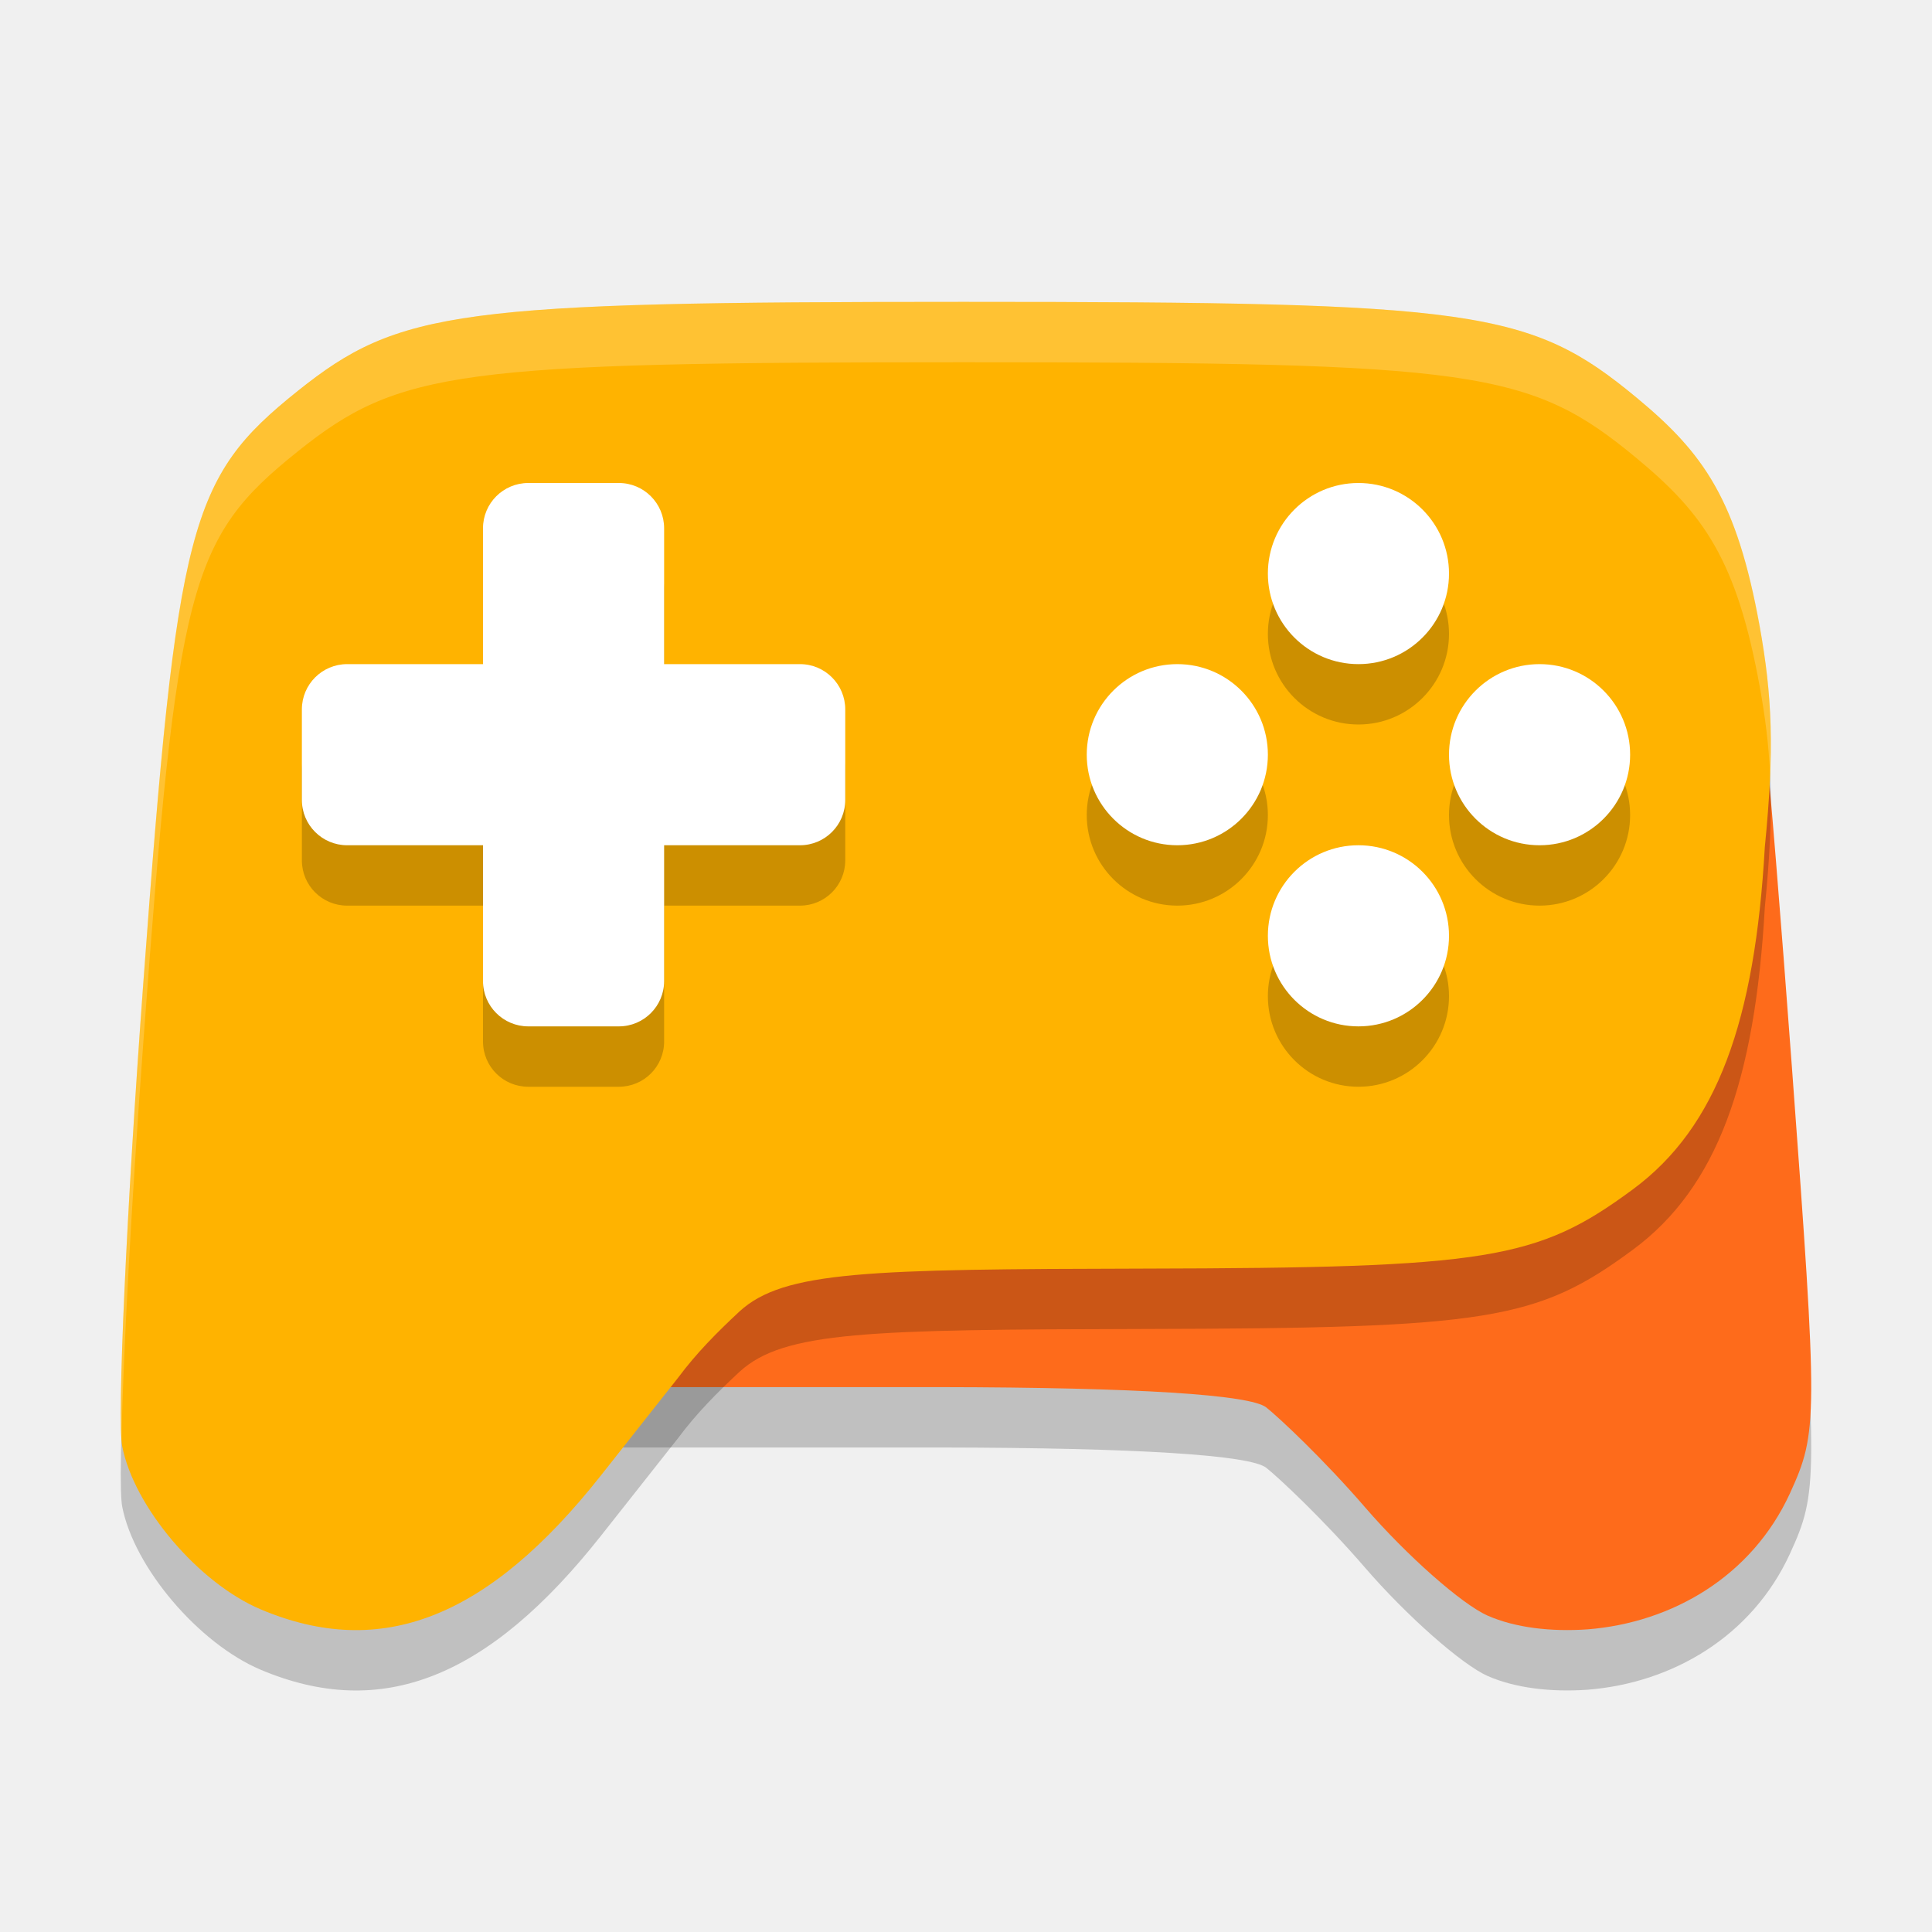
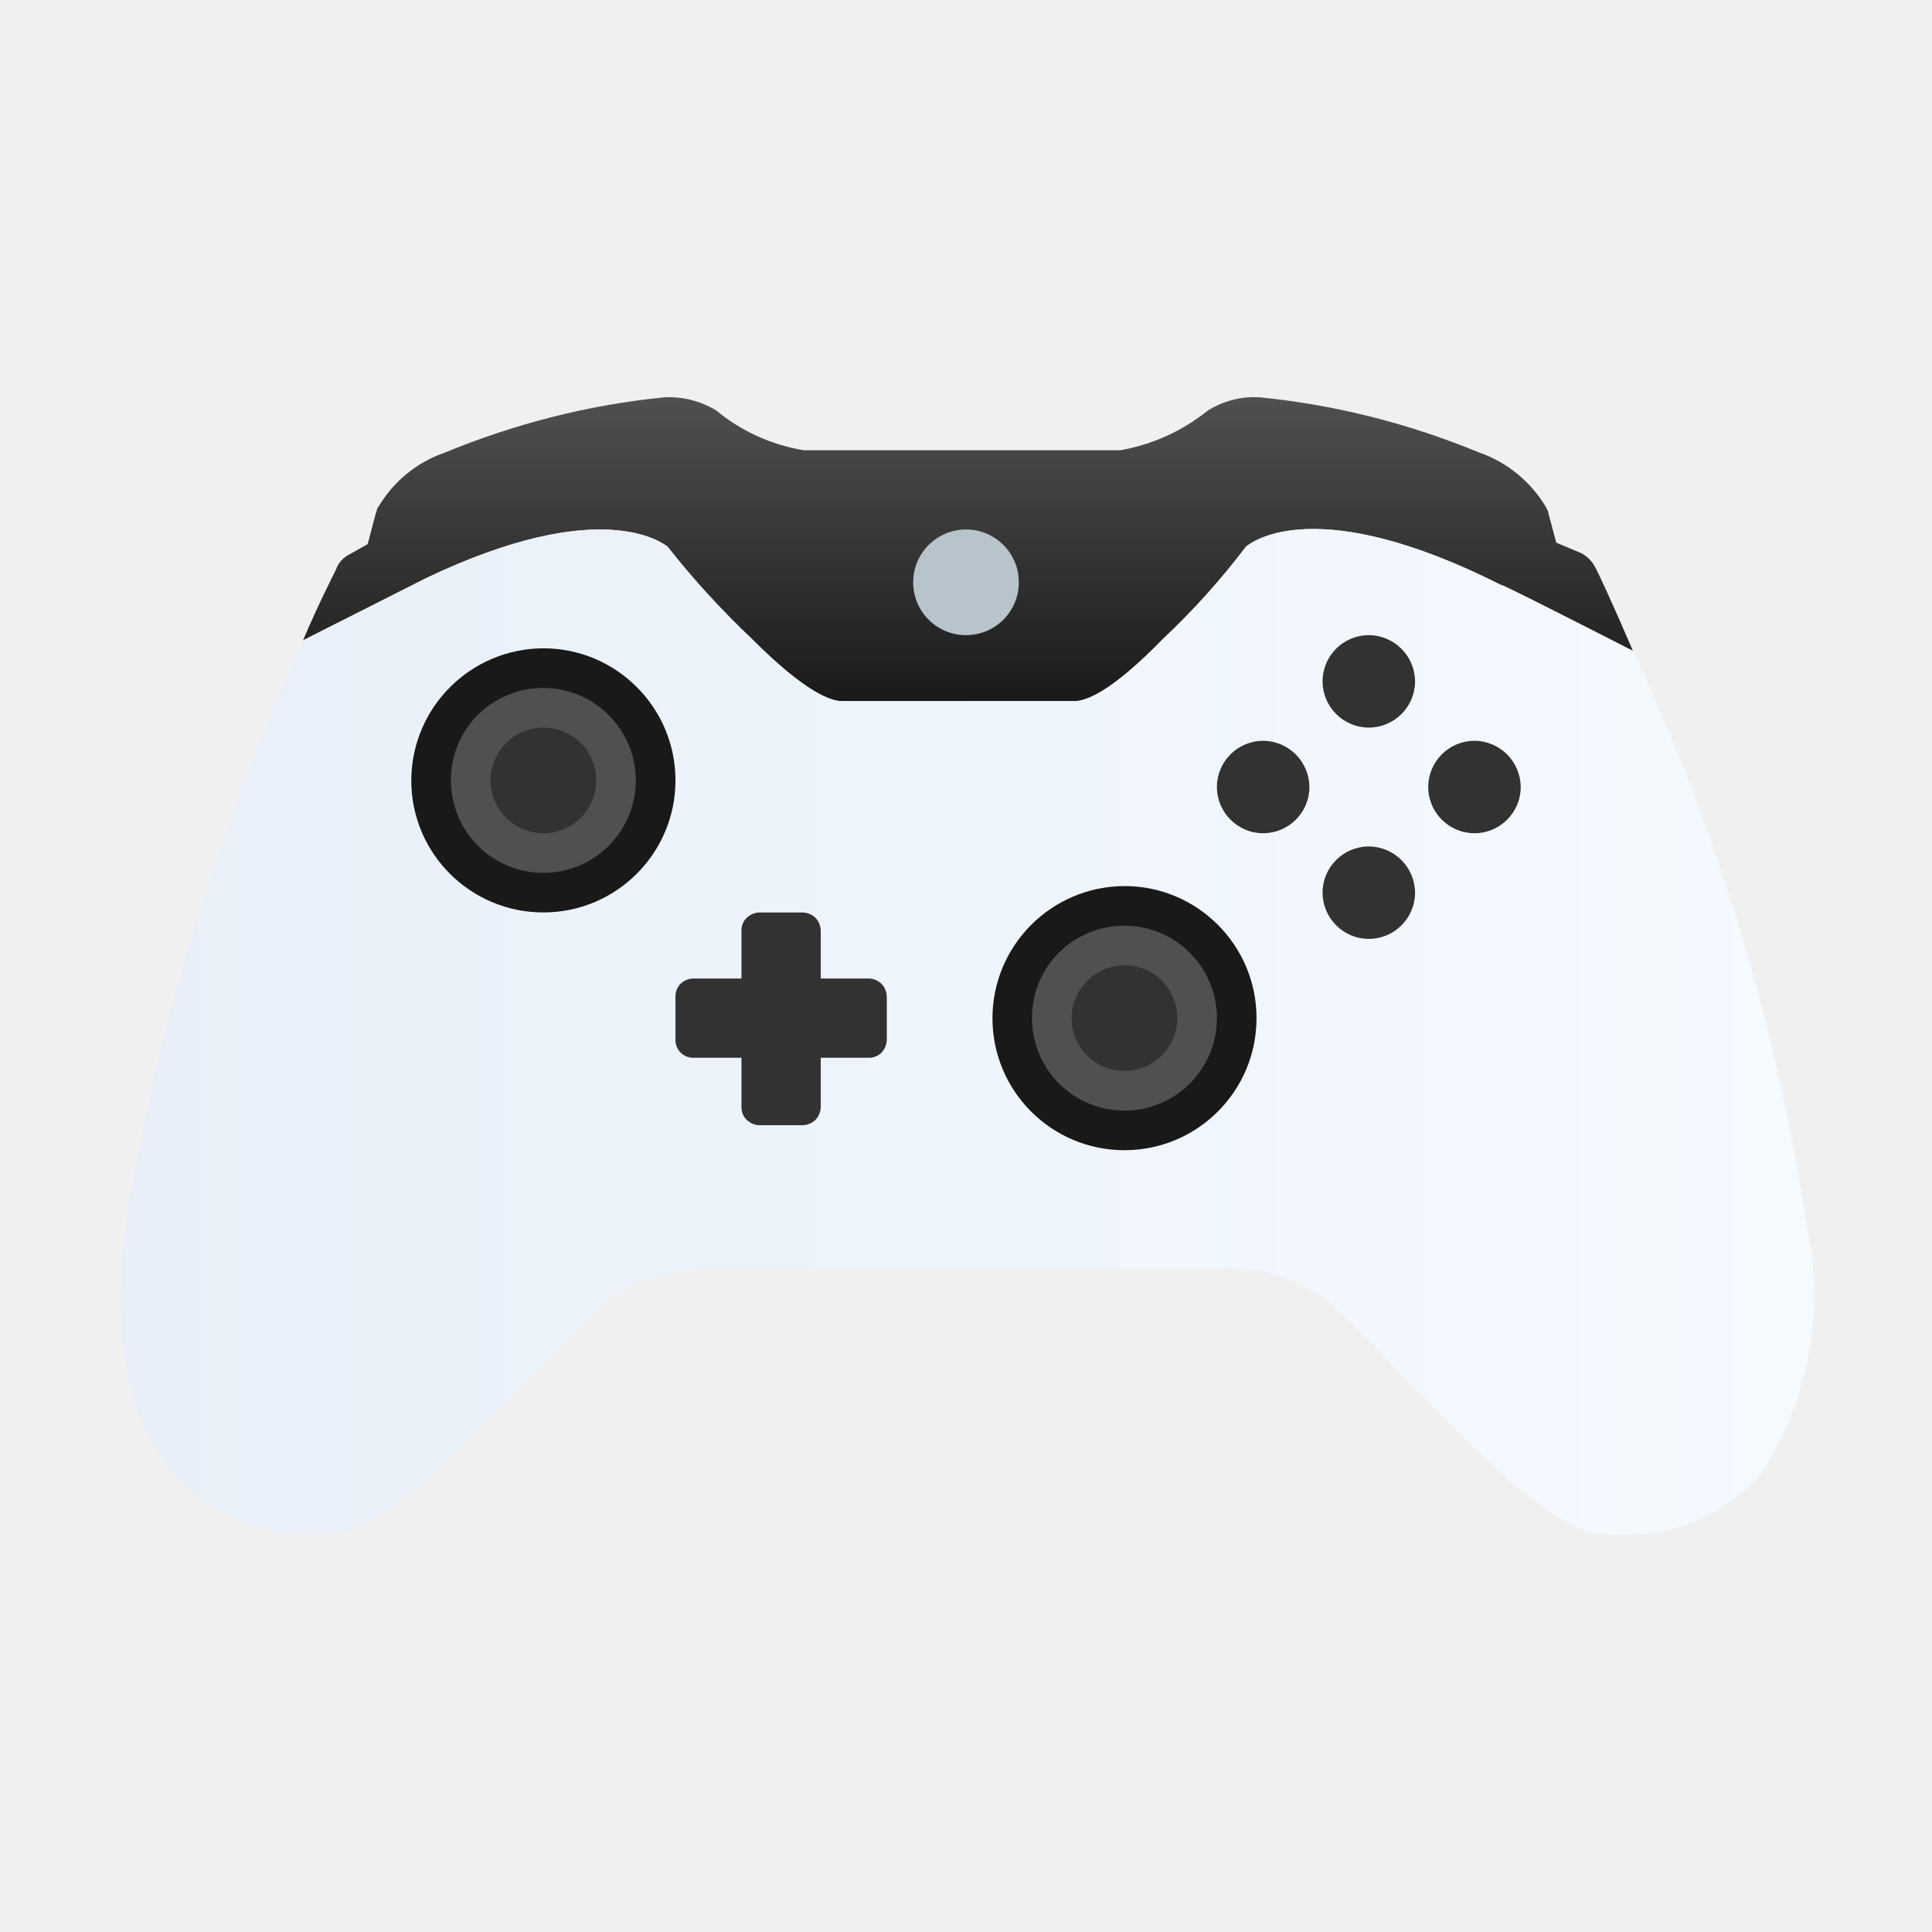
- <svg xmlns="http://www.w3.org/2000/svg" width="32" height="32" version="1">
-   <path style="opacity:0.2" d="M 24.642,27.761 C 24.214,27.572 23.299,26.764 22.609,25.965 21.919,25.166 21.182,24.477 20.973,24.311 20.705,24.1 18.841,23.98 15.578,23.975 H 8.762 l 0.425,-0.711 c 0.763,-1.276 3.962,-1.617 9.675,-1.629 5.676,-0.012 6.119,-0.154 7.697,-1.324 1.391,-1.032 1.994,-2.428 2.156,-5.305 0.078,-1.386 0.42,-2.659 0.52,-1.776 0.074,0.656 0.259,2.937 0.444,5.437 0.433,5.855 0.432,6.05 -0.032,7.068 -0.635,1.38 -1.957,2.141 -3.349,2.252 -0.609,0.043 -1.204,-0.027 -1.657,-0.227 z" />
-   <path style="fill:#fe6b1b" d="M 24.642,26.761 C 24.214,26.572 23.299,25.764 22.609,24.965 21.919,24.166 21.182,23.477 20.973,23.311 20.705,23.1 18.841,22.98 15.578,22.975 H 8.762 l 0.425,-0.711 c 0.763,-1.276 3.962,-1.617 9.675,-1.629 5.676,-0.012 6.119,-0.154 7.697,-1.324 1.391,-1.032 1.994,-2.428 2.156,-5.305 0.078,-1.386 0.42,-2.659 0.52,-1.776 0.074,0.656 0.259,2.937 0.444,5.437 0.433,5.855 0.432,6.05 -0.032,7.068 -0.635,1.38 -1.957,2.141 -3.349,2.252 -0.609,0.043 -1.204,-0.027 -1.657,-0.227 z" />
-   <path style="opacity:0.2" d="M 15.959,6 C 7.587,6 6.612,6.131 4.931,7.476 3.131,8.916 2.935,9.67 2.372,17.302 c -0.278,3.762 -0.434,7.206 -0.348,7.652 0.196,1.009 1.267,2.269 2.296,2.703 1.997,0.842 3.766,0.145 5.634,-2.22 l 1.277,-1.617 c 0.304,-0.409 0.644,-0.751 1.019,-1.1 0.733,-0.67 2.125,-0.698 6.697,-0.708 5.705,-0.012 6.514,-0.142 8.099,-1.313 1.398,-1.032 2.022,-2.793 2.185,-5.67 0.162,-1.631 0.121,-2.51 -0.086,-3.66 C 28.766,9.282 28.225,8.513 27.112,7.591 25.344,6.126 24.46,6 15.959,6 Z" />
-   <path style="fill:#ffb300" d="m 15.959,5 c -8.372,-2e-7 -9.347,0.131 -11.028,1.476 -1.799,1.44 -1.996,2.194 -2.559,9.826 -0.278,3.762 -0.434,7.206 -0.348,7.652 0.196,1.009 1.267,2.269 2.296,2.703 1.997,0.842 3.766,0.145 5.634,-2.22 l 1.277,-1.617 c 0.304,-0.409 0.644,-0.751 1.019,-1.1 0.733,-0.67 2.125,-0.698 6.697,-0.708 5.705,-0.012 6.514,-0.142 8.099,-1.313 1.398,-1.032 2.022,-2.793 2.185,-5.67 0.162,-1.631 0.121,-2.51 -0.086,-3.66 C 28.766,8.282 28.225,7.513 27.112,6.591 25.344,5.126 24.46,5 15.959,5 Z" />
-   <path style="opacity:0.2" d="M 8.75,9 C 8.335,9 8,9.335 8,9.75 V 12 H 5.75 C 5.335,12 5,12.335 5,12.75 v 1.5 C 5,14.665 5.335,15 5.75,15 H 8 v 2.25 C 8,17.666 8.335,18 8.75,18 h 1.5 C 10.665,18 11,17.666 11,17.25 V 15 h 2.25 C 13.665,15 14,14.665 14,14.25 v -1.5 C 14,12.335 13.665,12 13.25,12 H 11 V 9.75 C 11,9.335 10.665,9 10.25,9 Z M 22.5,9 A 1.5,1.5 0 0 0 21,10.5 1.5,1.5 0 0 0 22.5,12 1.5,1.5 0 0 0 24,10.5 1.5,1.5 0 0 0 22.5,9 Z m -3,3 A 1.5,1.5 0 0 0 18,13.5 1.5,1.5 0 0 0 19.5,15 1.5,1.5 0 0 0 21,13.5 1.5,1.5 0 0 0 19.5,12 Z m 6,0 A 1.5,1.5 0 0 0 24,13.5 1.5,1.5 0 0 0 25.5,15 1.5,1.5 0 0 0 27,13.5 1.5,1.5 0 0 0 25.5,12 Z m -3,3 A 1.5,1.5 0 0 0 21,16.5 1.5,1.5 0 0 0 22.5,18 1.5,1.5 0 0 0 24,16.5 1.5,1.5 0 0 0 22.5,15 Z" />
-   <rect style="fill:#ffffff" width="3" height="9" x="8" y="8" rx=".75" ry=".75" />
-   <circle style="fill:#ffffff" cx="22.5" cy="9.5" r="1.5" />
-   <rect style="fill:#ffffff" width="3" height="9" x="11" y="-14" rx=".75" ry=".75" transform="rotate(90)" />
-   <circle style="fill:#ffffff" cx="22.5" cy="15.5" r="1.5" />
-   <circle style="fill:#ffffff" cx="12.5" cy="-25.5" r="1.5" transform="rotate(90)" />
-   <circle style="fill:#ffffff" cx="12.5" cy="-19.5" r="1.5" transform="rotate(90)" />
-   <path style="fill:#ffffff;opacity:0.2" d="M 15.959 5 C 7.587 5 6.613 5.131 4.932 6.477 C 3.132 7.917 2.934 8.671 2.371 16.303 C 2.112 19.819 1.96 23.022 2.012 23.795 C 2.044 22.399 2.175 19.959 2.371 17.303 C 2.934 9.671 3.132 8.917 4.932 7.477 C 6.613 6.131 7.587 6 15.959 6 C 24.46 6 25.343 6.127 27.111 7.592 C 28.224 8.514 28.766 9.281 29.146 11.369 C 29.238 11.875 29.295 12.332 29.318 12.82 C 29.355 11.892 29.296 11.196 29.146 10.369 C 28.766 8.281 28.224 7.514 27.111 6.592 C 25.343 5.127 24.46 5 15.959 5 z" />
+ <svg xmlns="http://www.w3.org/2000/svg" width="32pt" height="32pt" viewBox="0 0 32 32" version="1.1">
+   <defs>
+     <linearGradient id="linear0" gradientUnits="userSpaceOnUse" x1="-32.04" y1="91.228" x2="-32.04" y2="78.946" gradientTransform="matrix(0.4199,0,0,-0.4199,29.4858,44.872)">
+       <stop offset="0" style="stop-color:rgb(31.373%,31.373%,31.373%);stop-opacity:1;" />
+       <stop offset="1" style="stop-color:rgb(9.804%,9.804%,9.804%);stop-opacity:1;" />
+     </linearGradient>
+     <linearGradient id="linear1" gradientUnits="userSpaceOnUse" x1="2" y1="17.09" x2="30" y2="17.09">
+       <stop offset="0" style="stop-color:rgb(90.98%,93.725%,97.255%);stop-opacity:1;" />
+       <stop offset="1" style="stop-color:rgb(96.078%,98.039%,100%);stop-opacity:1;" />
+     </linearGradient>
+   </defs>
+   <g id="surface1">
+     <path style=" stroke:none;fill-rule:nonzero;fill:url(#linear0);" d="M 26.414 9.383 C 26.363 9.289 26.289 9.215 26.195 9.164 L 25.777 8.988 L 25.648 8.508 C 25.648 8.465 25.625 8.441 25.605 8.398 C 25.355 7.98 24.969 7.66 24.512 7.5 C 23.352 7.02 22.129 6.707 20.879 6.582 C 20.57 6.559 20.266 6.637 20.004 6.801 C 19.586 7.137 19.09 7.363 18.559 7.457 L 13.309 7.457 C 12.777 7.367 12.281 7.145 11.867 6.801 C 11.605 6.641 11.297 6.562 10.992 6.582 C 9.742 6.707 8.52 7.02 7.359 7.5 C 6.898 7.66 6.512 7.98 6.266 8.398 C 6.242 8.418 6.242 8.465 6.223 8.508 L 6.09 9.012 L 5.785 9.184 C 5.699 9.227 5.629 9.297 5.586 9.383 C 5.566 9.449 5.324 9.887 5.02 10.605 L 7.051 9.578 C 9.941 8.199 10.969 8.988 11.055 9.055 C 11.484 9.598 11.953 10.109 12.457 10.586 C 13.352 11.484 13.77 11.613 13.945 11.613 L 17.793 11.613 C 17.992 11.613 18.406 11.461 19.258 10.586 C 19.762 10.113 20.223 9.602 20.637 9.055 C 20.746 8.965 21.82 8.156 24.859 9.688 C 24.816 9.645 26.152 10.324 27.047 10.781 C 26.699 9.973 26.457 9.449 26.414 9.383 Z M 26.414 9.383 " />
+     <path style=" stroke:none;fill-rule:nonzero;fill:url(#linear1);" d="M 29.914 20.234 C 29.418 16.961 28.453 13.777 27.047 10.781 C 26.152 10.324 24.816 9.645 24.859 9.688 C 21.82 8.156 20.746 8.965 20.637 9.055 C 20.223 9.602 19.762 10.113 19.262 10.586 C 18.406 11.461 17.992 11.613 17.793 11.613 L 13.945 11.613 C 13.77 11.613 13.355 11.484 12.457 10.586 C 11.953 10.109 11.484 9.598 11.059 9.055 C 10.969 8.988 9.941 8.199 7.055 9.578 L 5.023 10.605 C 3.621 13.668 2.633 16.906 2.086 20.234 C 1.844 22.137 2.109 23.535 2.895 24.434 C 3.457 25.051 4.25 25.406 5.082 25.418 L 5.41 25.418 C 5.98 25.418 6.789 24.98 9.457 22.113 C 9.723 21.828 9.918 21.676 10.051 21.547 C 10.566 21.168 11.203 20.98 11.844 21.02 L 20.199 21.02 C 20.84 20.98 21.477 21.164 21.992 21.547 C 22.125 21.676 22.32 21.828 22.586 22.113 C 25.254 24.98 26.062 25.418 26.633 25.418 L 26.961 25.418 C 27.797 25.414 28.59 25.055 29.148 24.434 C 29.965 23.195 30.242 21.68 29.914 20.234 Z M 29.914 20.234 " />
+     <path style=" stroke:none;fill-rule:nonzero;fill:rgb(19.608%,19.608%,19.608%);fill-opacity:1;" d="M 22.672 14.02 C 22.25 14.02 21.906 14.363 21.906 14.785 C 21.906 15.207 22.25 15.551 22.672 15.551 C 23.094 15.551 23.438 15.207 23.438 14.785 C 23.434 14.363 23.094 14.023 22.672 14.02 Z M 24.422 12.27 C 24 12.27 23.656 12.613 23.656 13.035 C 23.656 13.457 24 13.801 24.422 13.801 C 24.844 13.801 25.188 13.457 25.188 13.035 C 25.184 12.613 24.844 12.273 24.422 12.27 Z M 20.922 12.27 C 20.5 12.27 20.156 12.613 20.156 13.035 C 20.156 13.457 20.5 13.801 20.922 13.801 C 21.344 13.801 21.688 13.457 21.688 13.035 C 21.684 12.613 21.344 12.273 20.922 12.27 Z M 22.672 10.52 C 22.25 10.52 21.906 10.863 21.906 11.285 C 21.906 11.707 22.25 12.051 22.672 12.051 C 23.094 12.051 23.438 11.707 23.438 11.285 C 23.434 10.863 23.094 10.523 22.672 10.52 Z M 22.672 10.52 " />
+     <path style=" stroke:none;fill-rule:nonzero;fill:rgb(72.157%,76.863%,79.608%);fill-opacity:1;" d="M 16 8.77 C 16.484 8.77 16.875 9.16 16.875 9.645 C 16.875 10.129 16.484 10.52 16 10.52 C 15.516 10.52 15.125 10.129 15.125 9.645 C 15.125 9.164 15.516 8.77 16 8.77 Z M 16 8.77 " />
+     <path style=" stroke:none;fill-rule:nonzero;fill:rgb(19.608%,19.608%,19.608%);fill-opacity:1;" d="M 14.383 17.52 L 13.594 17.52 L 13.594 18.328 C 13.594 18.41 13.562 18.492 13.508 18.547 C 13.449 18.605 13.367 18.637 13.285 18.637 L 12.586 18.637 C 12.504 18.637 12.426 18.605 12.367 18.547 C 12.309 18.492 12.277 18.41 12.281 18.328 L 12.281 17.52 L 11.492 17.52 C 11.41 17.523 11.332 17.492 11.273 17.434 C 11.215 17.375 11.184 17.297 11.188 17.215 L 11.188 16.516 C 11.184 16.434 11.215 16.352 11.273 16.293 C 11.332 16.238 11.41 16.207 11.492 16.207 L 12.281 16.207 L 12.281 15.422 C 12.277 15.34 12.309 15.258 12.367 15.203 C 12.426 15.145 12.504 15.113 12.586 15.113 L 13.285 15.113 C 13.367 15.113 13.449 15.145 13.508 15.203 C 13.562 15.258 13.594 15.34 13.594 15.422 L 13.594 16.207 L 14.383 16.207 C 14.461 16.207 14.543 16.238 14.602 16.297 C 14.656 16.352 14.688 16.434 14.688 16.516 L 14.688 17.215 C 14.688 17.297 14.656 17.375 14.602 17.434 C 14.543 17.492 14.461 17.523 14.383 17.52 Z M 14.383 17.52 " />
+     <path style=" stroke:none;fill-rule:nonzero;fill:rgb(9.804%,9.804%,9.804%);fill-opacity:1;" d="M 18.625 14.676 C 19.832 14.676 20.812 15.656 20.812 16.863 C 20.812 18.074 19.832 19.051 18.625 19.051 C 17.418 19.051 16.438 18.074 16.438 16.863 C 16.441 15.656 17.418 14.68 18.625 14.676 Z M 18.625 14.676 " />
+     <path style=" stroke:none;fill-rule:nonzero;fill:rgb(31.373%,31.373%,31.373%);fill-opacity:1;" d="M 18.625 15.332 C 19.469 15.332 20.156 16.02 20.156 16.863 C 20.156 17.711 19.469 18.395 18.625 18.395 C 17.777 18.395 17.094 17.711 17.094 16.863 C 17.09 16.457 17.25 16.066 17.539 15.777 C 17.828 15.492 18.219 15.332 18.625 15.332 Z M 18.625 15.332 " />
+     <path style=" stroke:none;fill-rule:nonzero;fill:rgb(9.804%,9.804%,9.804%);fill-opacity:1;" d="M 9 10.738 C 10.207 10.738 11.188 11.719 11.188 12.926 C 11.188 14.133 10.207 15.113 9 15.113 C 7.793 15.113 6.812 14.137 6.812 12.926 C 6.816 11.719 7.793 10.742 9 10.738 Z M 9 10.738 " />
+     <path style=" stroke:none;fill-rule:nonzero;fill:rgb(31.373%,31.373%,31.373%);fill-opacity:1;" d="M 9 11.395 C 9.844 11.395 10.531 12.082 10.531 12.926 C 10.531 13.773 9.844 14.457 9 14.457 C 8.152 14.457 7.469 13.773 7.469 12.926 C 7.465 12.52 7.625 12.129 7.914 11.84 C 8.203 11.555 8.594 11.391 9 11.395 Z M 9 11.395 " />
+     <path style=" stroke:none;fill-rule:nonzero;fill:rgb(19.608%,19.608%,19.608%);fill-opacity:1;" d="M 18.625 15.988 C 19.109 15.988 19.5 16.379 19.5 16.863 C 19.5 17.348 19.109 17.738 18.625 17.738 C 18.141 17.738 17.75 17.348 17.75 16.863 C 17.75 16.383 18.141 15.992 18.625 15.988 Z M 9 12.051 C 9.484 12.051 9.875 12.441 9.875 12.926 C 9.875 13.41 9.484 13.801 9 13.801 C 8.516 13.801 8.125 13.41 8.125 12.926 C 8.125 12.445 8.516 12.051 9 12.051 Z M 9 12.051 " />
+   </g>
</svg>
